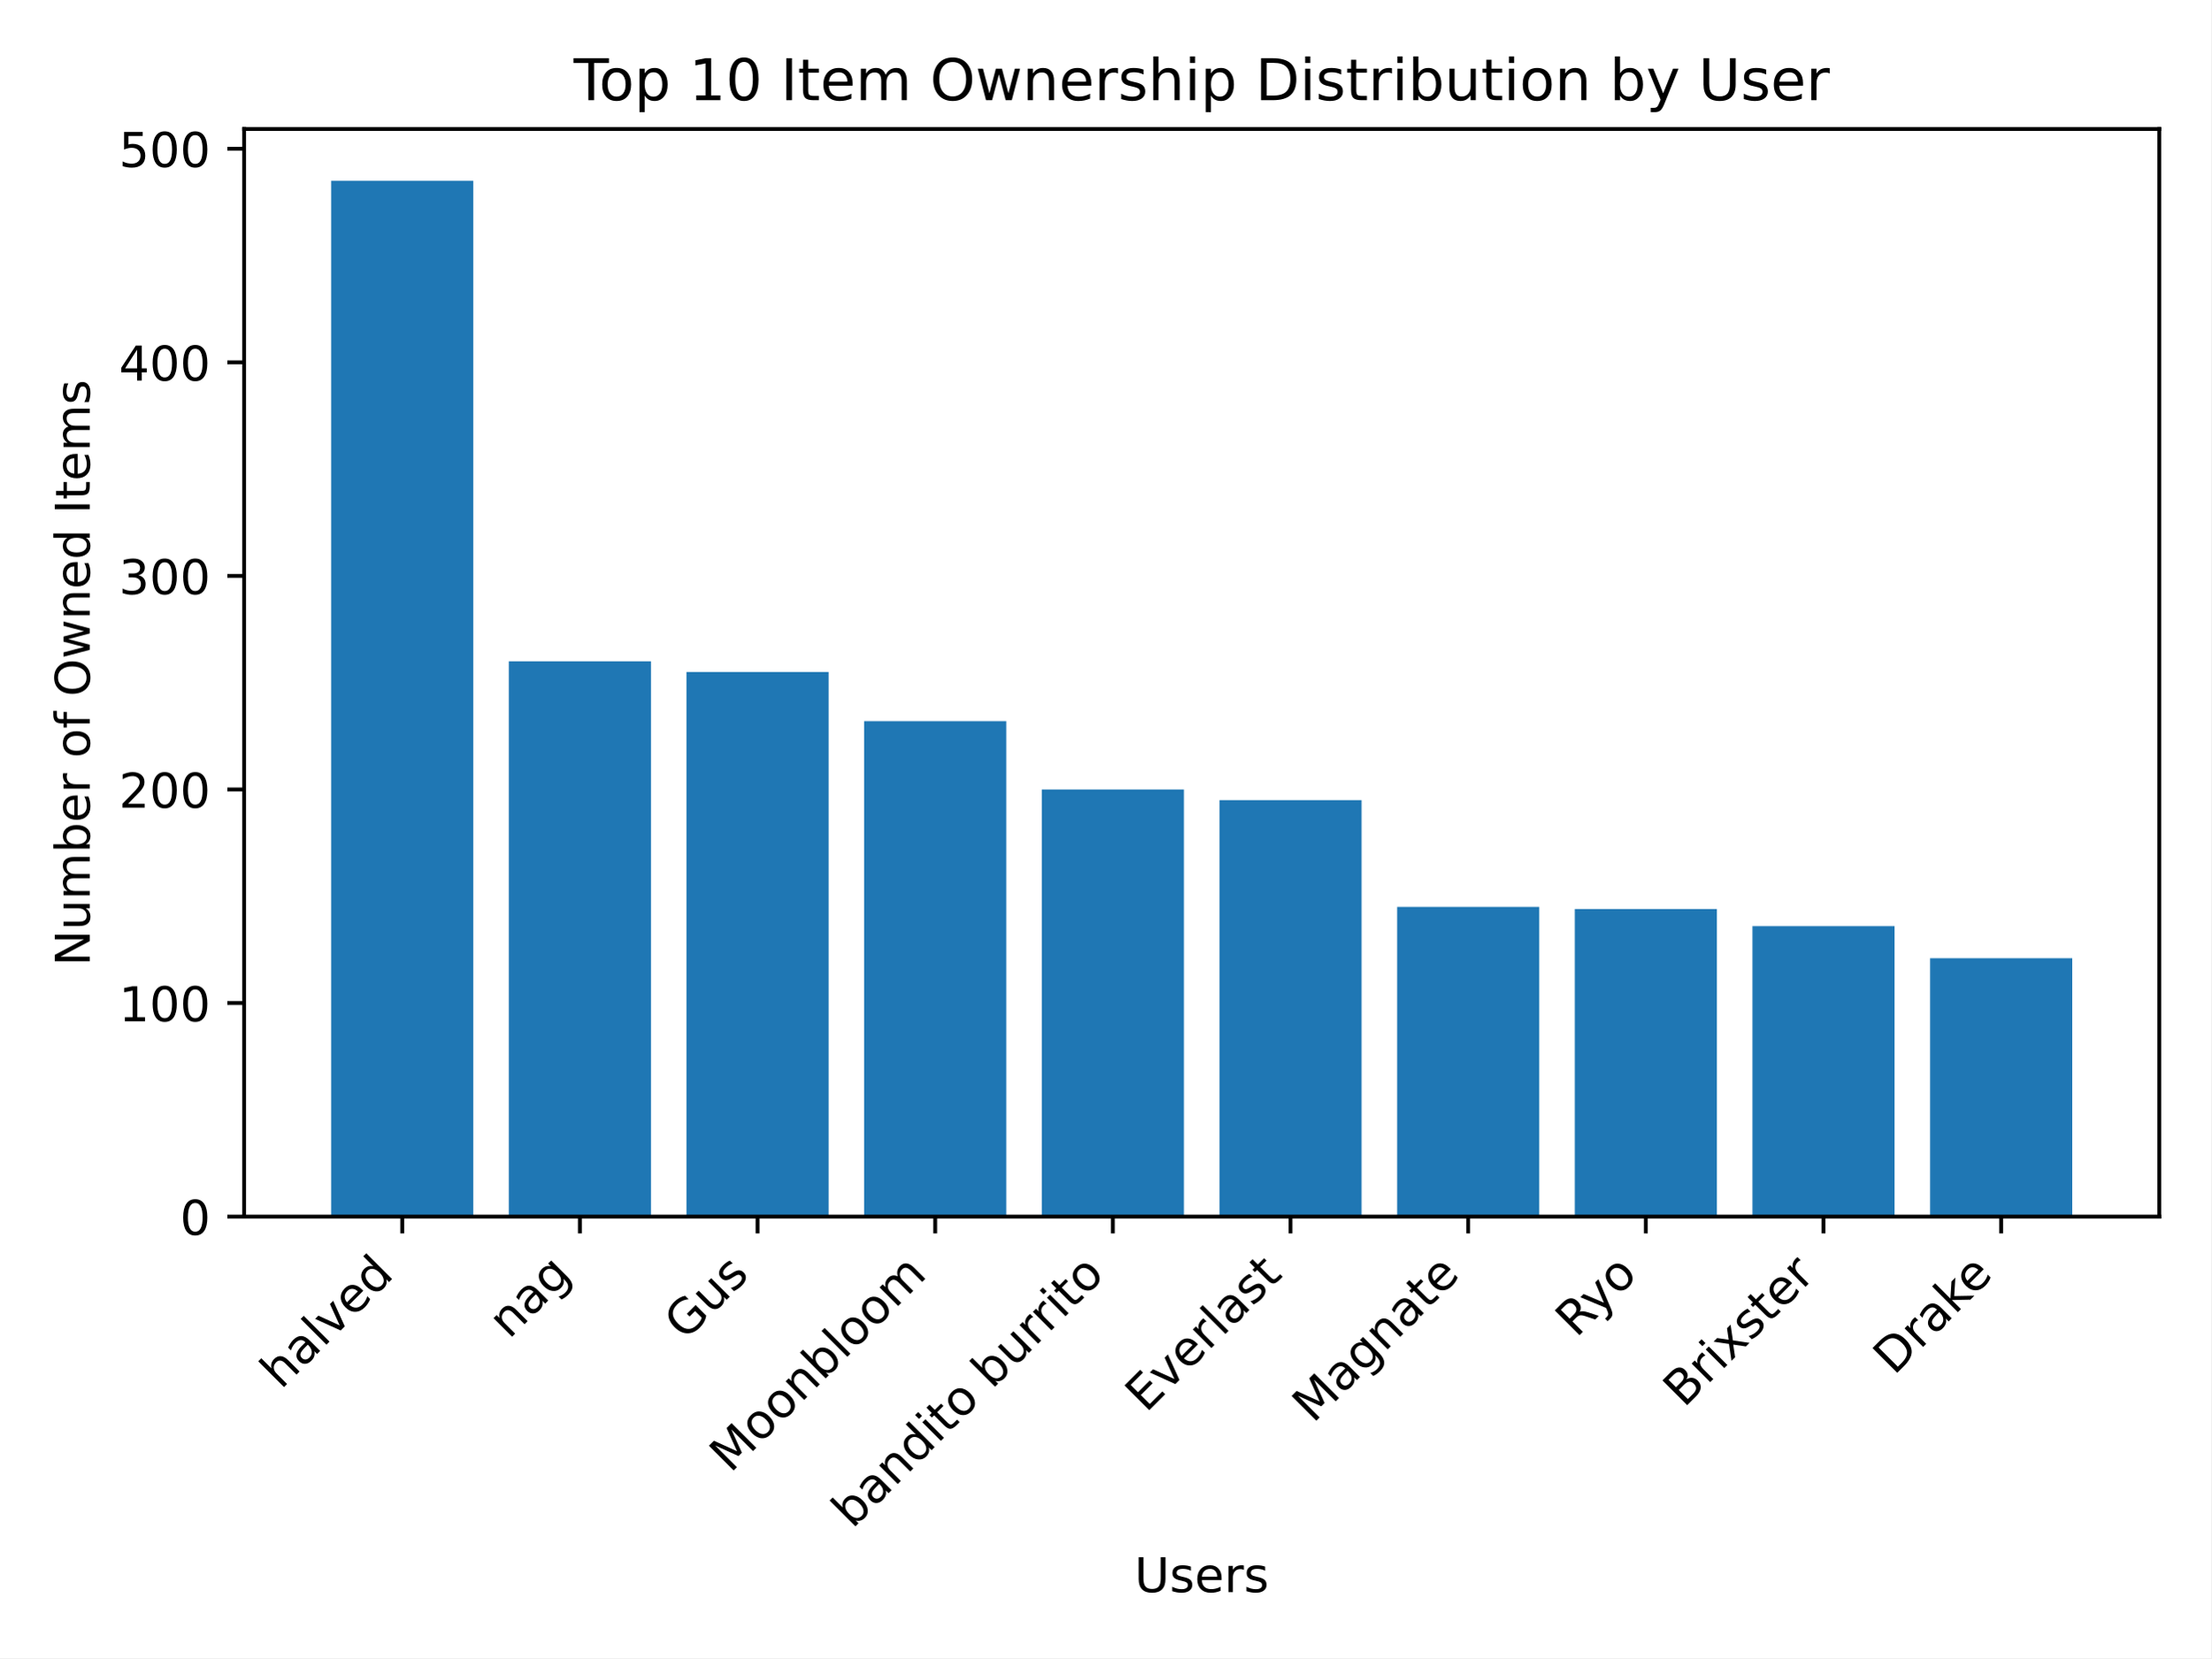
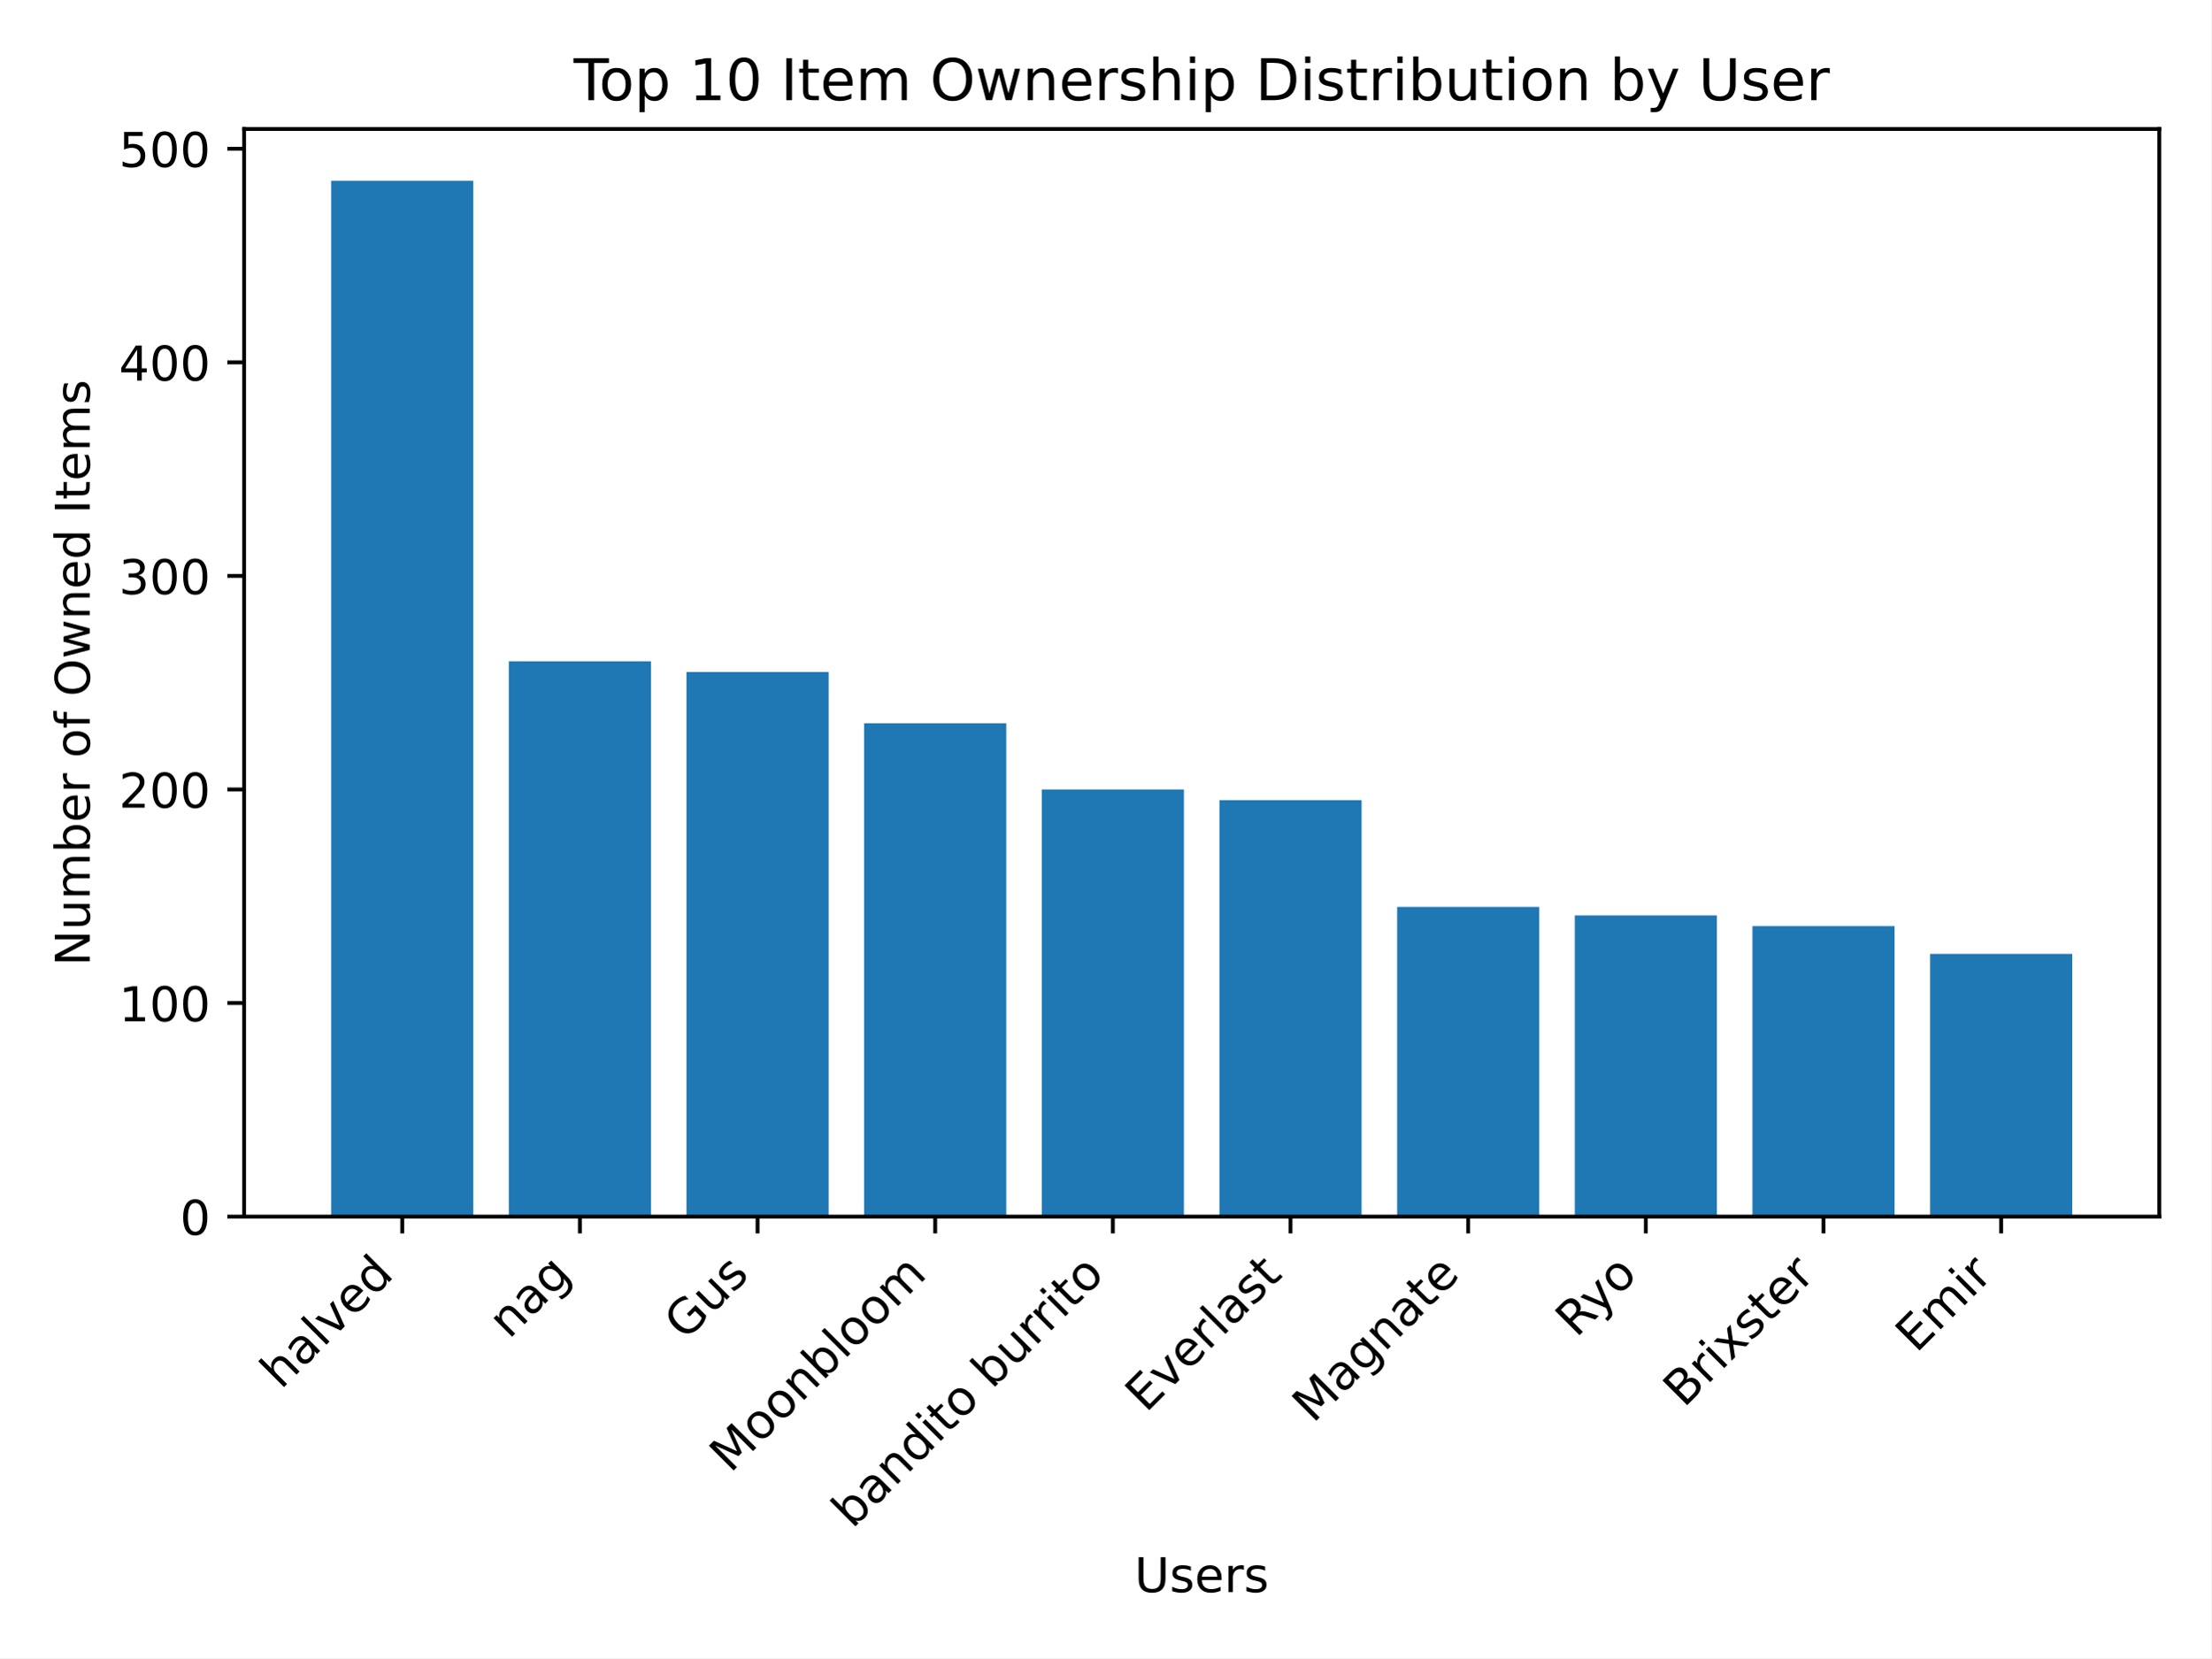
<svg xmlns="http://www.w3.org/2000/svg" xmlns:xlink="http://www.w3.org/1999/xlink" width="460.8pt" height="345.6pt" viewBox="0 0 460.8 345.6" version="1.1">
  <defs>
    <style type="text/css">*{stroke-linejoin: round; stroke-linecap: butt}</style>
  </defs>
  <g id="figure_1">
    <g id="patch_1">
      <path d="M 0 345.6  L 460.8 345.6  L 460.8 0  L 0 0  z " style="fill: #ffffff" />
    </g>
    <g id="axes_1">
      <g id="patch_2">
        <path d="M 50.87 253.581  L 450 253.581  L 450 26.88  L 50.87 26.88  z " style="fill: #ffffff" />
      </g>
      <g id="patch_3">
-         <path d="M 69.012 253.581  L 98.632 253.581  L 98.632 37.675  L 69.012 37.675  z " clip-path="url(#p48ffa7dc84)" style="fill: #1f77b4" />
+         <path d="M 69.012 253.581  L 98.632 253.581  L 98.632 37.675  L 69.012 37.675  z " clip-path="url(#p21c83ae85c)" style="fill: #1f77b4" />
      </g>
      <g id="patch_4">
-         <path d="M 106.037 253.581  L 135.657 253.581  L 135.657 137.838  L 106.037 137.838  z " clip-path="url(#p48ffa7dc84)" style="fill: #1f77b4" />
+         <path d="M 106.037 253.581  L 135.657 253.581  L 135.657 137.838  L 106.037 137.838  z " clip-path="url(#p21c83ae85c)" style="fill: #1f77b4" />
      </g>
      <g id="patch_5">
-         <path d="M 143.062 253.581  L 172.682 253.581  L 172.682 140.063  L 143.062 140.063  z " clip-path="url(#p48ffa7dc84)" style="fill: #1f77b4" />
+         <path d="M 143.062 253.581  L 172.682 253.581  L 172.682 140.063  L 143.062 140.063  z " clip-path="url(#p21c83ae85c)" style="fill: #1f77b4" />
      </g>
      <g id="patch_6">
-         <path d="M 180.087 253.581  L 209.707 253.581  L 209.707 150.302  L 180.087 150.302  z " clip-path="url(#p48ffa7dc84)" style="fill: #1f77b4" />
+         <path d="M 180.087 253.581  L 209.707 253.581  L 209.707 150.747  L 180.087 150.747  z " clip-path="url(#p21c83ae85c)" style="fill: #1f77b4" />
      </g>
      <g id="patch_7">
-         <path d="M 217.112 253.581  L 246.732 253.581  L 246.732 164.547  L 217.112 164.547  z " clip-path="url(#p48ffa7dc84)" style="fill: #1f77b4" />
+         <path d="M 217.112 253.581  L 246.732 253.581  L 246.732 164.547  L 217.112 164.547  z " clip-path="url(#p21c83ae85c)" style="fill: #1f77b4" />
      </g>
      <g id="patch_8">
-         <path d="M 254.138 253.581  L 283.758 253.581  L 283.758 166.773  L 254.138 166.773  z " clip-path="url(#p48ffa7dc84)" style="fill: #1f77b4" />
+         <path d="M 254.138 253.581  L 283.758 253.581  L 283.758 166.773  L 254.138 166.773  z " clip-path="url(#p21c83ae85c)" style="fill: #1f77b4" />
      </g>
      <g id="patch_9">
-         <path d="M 291.163 253.581  L 320.783 253.581  L 320.783 189.032  L 291.163 189.032  z " clip-path="url(#p48ffa7dc84)" style="fill: #1f77b4" />
+         <path d="M 291.163 253.581  L 320.783 253.581  L 320.783 189.032  L 291.163 189.032  z " clip-path="url(#p21c83ae85c)" style="fill: #1f77b4" />
      </g>
      <g id="patch_10">
-         <path d="M 328.188 253.581  L 357.808 253.581  L 357.808 189.477  L 328.188 189.477  z " clip-path="url(#p48ffa7dc84)" style="fill: #1f77b4" />
+         <path d="M 328.188 253.581  L 357.808 253.581  L 357.808 190.812  L 328.188 190.812  z " clip-path="url(#p21c83ae85c)" style="fill: #1f77b4" />
      </g>
      <g id="patch_11">
-         <path d="M 365.213 253.581  L 394.833 253.581  L 394.833 193.038  L 365.213 193.038  z " clip-path="url(#p48ffa7dc84)" style="fill: #1f77b4" />
+         <path d="M 365.213 253.581  L 394.833 253.581  L 394.833 193.038  L 365.213 193.038  z " clip-path="url(#p21c83ae85c)" style="fill: #1f77b4" />
      </g>
      <g id="patch_12">
-         <path d="M 402.238 253.581  L 431.858 253.581  L 431.858 199.716  L 402.238 199.716  z " clip-path="url(#p48ffa7dc84)" style="fill: #1f77b4" />
+         <path d="M 402.238 253.581  L 431.858 253.581  L 431.858 198.825  L 402.238 198.825  z " clip-path="url(#p21c83ae85c)" style="fill: #1f77b4" />
      </g>
      <g id="matplotlib.axis_1">
        <g id="xtick_1">
          <g id="line2d_1">
            <defs>
-               <path id="m7aafde0b51" d="M 0 0  L 0 3.5  " style="stroke: #000000; stroke-width: 0.8" />
+               <path id="m417d5db33c" d="M 0 0  L 0 3.5  " style="stroke: #000000; stroke-width: 0.8" />
            </defs>
            <g>
-               <use xlink:href="#m7aafde0b51" x="83.822" y="253.581" style="stroke: #000000; stroke-width: 0.8" />
+               <use xlink:href="#m417d5db33c" x="83.822" y="253.581" style="stroke: #000000; stroke-width: 0.8" />
            </g>
          </g>
          <g id="text_1">
            <g transform="translate(58.54764 289.7576) rotate(-45) scale(0.1 -0.1)">
              <defs>
                <path id="DejaVuSans-68" d="M 3513 2113  L 3513 0  L 2938 0  L 2938 2094  Q 2938 2591 2744 2837  Q 2550 3084 2163 3084  Q 1697 3084 1428 2787  Q 1159 2491 1159 1978  L 1159 0  L 581 0  L 581 4863  L 1159 4863  L 1159 2956  Q 1366 3272 1645 3428  Q 1925 3584 2291 3584  Q 2894 3584 3203 3211  Q 3513 2838 3513 2113  z " transform="scale(0.015625)" />
                <path id="DejaVuSans-61" d="M 2194 1759  Q 1497 1759 1228 1600  Q 959 1441 959 1056  Q 959 750 1161 570  Q 1363 391 1709 391  Q 2188 391 2477 730  Q 2766 1069 2766 1631  L 2766 1759  L 2194 1759  z M 3341 1997  L 3341 0  L 2766 0  L 2766 531  Q 2569 213 2275 61  Q 1981 -91 1556 -91  Q 1019 -91 701 211  Q 384 513 384 1019  Q 384 1609 779 1909  Q 1175 2209 1959 2209  L 2766 2209  L 2766 2266  Q 2766 2663 2505 2880  Q 2244 3097 1772 3097  Q 1472 3097 1187 3025  Q 903 2953 641 2809  L 641 3341  Q 956 3463 1253 3523  Q 1550 3584 1831 3584  Q 2591 3584 2966 3190  Q 3341 2797 3341 1997  z " transform="scale(0.015625)" />
                <path id="DejaVuSans-6c" d="M 603 4863  L 1178 4863  L 1178 0  L 603 0  L 603 4863  z " transform="scale(0.015625)" />
                <path id="DejaVuSans-76" d="M 191 3500  L 800 3500  L 1894 563  L 2988 3500  L 3597 3500  L 2284 0  L 1503 0  L 191 3500  z " transform="scale(0.015625)" />
                <path id="DejaVuSans-65" d="M 3597 1894  L 3597 1613  L 953 1613  Q 991 1019 1311 708  Q 1631 397 2203 397  Q 2534 397 2845 478  Q 3156 559 3463 722  L 3463 178  Q 3153 47 2828 -22  Q 2503 -91 2169 -91  Q 1331 -91 842 396  Q 353 884 353 1716  Q 353 2575 817 3079  Q 1281 3584 2069 3584  Q 2775 3584 3186 3129  Q 3597 2675 3597 1894  z M 3022 2063  Q 3016 2534 2758 2815  Q 2500 3097 2075 3097  Q 1594 3097 1305 2825  Q 1016 2553 972 2059  L 3022 2063  z " transform="scale(0.015625)" />
                <path id="DejaVuSans-64" d="M 2906 2969  L 2906 4863  L 3481 4863  L 3481 0  L 2906 0  L 2906 525  Q 2725 213 2448 61  Q 2172 -91 1784 -91  Q 1150 -91 751 415  Q 353 922 353 1747  Q 353 2572 751 3078  Q 1150 3584 1784 3584  Q 2172 3584 2448 3432  Q 2725 3281 2906 2969  z M 947 1747  Q 947 1113 1208 752  Q 1469 391 1925 391  Q 2381 391 2643 752  Q 2906 1113 2906 1747  Q 2906 2381 2643 2742  Q 2381 3103 1925 3103  Q 1469 3103 1208 2742  Q 947 2381 947 1747  z " transform="scale(0.015625)" />
              </defs>
              <use xlink:href="#DejaVuSans-68" />
              <use xlink:href="#DejaVuSans-61" x="63.379" />
              <use xlink:href="#DejaVuSans-6c" x="124.658" />
              <use xlink:href="#DejaVuSans-76" x="152.441" />
              <use xlink:href="#DejaVuSans-65" x="211.621" />
              <use xlink:href="#DejaVuSans-64" x="273.145" />
            </g>
          </g>
        </g>
        <g id="xtick_2">
          <g id="line2d_2">
            <g>
-               <use xlink:href="#m7aafde0b51" x="120.847" y="253.581" style="stroke: #000000; stroke-width: 0.8" />
+               <use xlink:href="#m417d5db33c" x="120.847" y="253.581" style="stroke: #000000; stroke-width: 0.8" />
            </g>
          </g>
          <g id="text_2">
            <g transform="translate(106.0732 279.257) rotate(-45) scale(0.1 -0.1)">
              <defs>
                <path id="DejaVuSans-6e" d="M 3513 2113  L 3513 0  L 2938 0  L 2938 2094  Q 2938 2591 2744 2837  Q 2550 3084 2163 3084  Q 1697 3084 1428 2787  Q 1159 2491 1159 1978  L 1159 0  L 581 0  L 581 3500  L 1159 3500  L 1159 2956  Q 1366 3272 1645 3428  Q 1925 3584 2291 3584  Q 2894 3584 3203 3211  Q 3513 2838 3513 2113  z " transform="scale(0.015625)" />
                <path id="DejaVuSans-67" d="M 2906 1791  Q 2906 2416 2648 2759  Q 2391 3103 1925 3103  Q 1463 3103 1205 2759  Q 947 2416 947 1791  Q 947 1169 1205 825  Q 1463 481 1925 481  Q 2391 481 2648 825  Q 2906 1169 2906 1791  z M 3481 434  Q 3481 -459 3084 -895  Q 2688 -1331 1869 -1331  Q 1566 -1331 1297 -1286  Q 1028 -1241 775 -1147  L 775 -588  Q 1028 -725 1275 -790  Q 1522 -856 1778 -856  Q 2344 -856 2625 -561  Q 2906 -266 2906 331  L 2906 616  Q 2728 306 2450 153  Q 2172 0 1784 0  Q 1141 0 747 490  Q 353 981 353 1791  Q 353 2603 747 3093  Q 1141 3584 1784 3584  Q 2172 3584 2450 3431  Q 2728 3278 2906 2969  L 2906 3500  L 3481 3500  L 3481 434  z " transform="scale(0.015625)" />
              </defs>
              <use xlink:href="#DejaVuSans-6e" />
              <use xlink:href="#DejaVuSans-61" x="63.379" />
              <use xlink:href="#DejaVuSans-67" x="124.658" />
            </g>
          </g>
        </g>
        <g id="xtick_3">
          <g id="line2d_3">
            <g>
-               <use xlink:href="#m7aafde0b51" x="157.872" y="253.581" style="stroke: #000000; stroke-width: 0.8" />
+               <use xlink:href="#m417d5db33c" x="157.872" y="253.581" style="stroke: #000000; stroke-width: 0.8" />
            </g>
          </g>
          <g id="text_3">
            <g transform="translate(142.758 279.5973) rotate(-45) scale(0.1 -0.1)">
              <defs>
                <path id="DejaVuSans-47" d="M 3809 666  L 3809 1919  L 2778 1919  L 2778 2438  L 4434 2438  L 4434 434  Q 4069 175 3628 42  Q 3188 -91 2688 -91  Q 1594 -91 976 548  Q 359 1188 359 2328  Q 359 3472 976 4111  Q 1594 4750 2688 4750  Q 3144 4750 3555 4637  Q 3966 4525 4313 4306  L 4313 3634  Q 3963 3931 3569 4081  Q 3175 4231 2741 4231  Q 1884 4231 1454 3753  Q 1025 3275 1025 2328  Q 1025 1384 1454 906  Q 1884 428 2741 428  Q 3075 428 3337 486  Q 3600 544 3809 666  z " transform="scale(0.015625)" />
                <path id="DejaVuSans-75" d="M 544 1381  L 544 3500  L 1119 3500  L 1119 1403  Q 1119 906 1312 657  Q 1506 409 1894 409  Q 2359 409 2629 706  Q 2900 1003 2900 1516  L 2900 3500  L 3475 3500  L 3475 0  L 2900 0  L 2900 538  Q 2691 219 2414 64  Q 2138 -91 1772 -91  Q 1169 -91 856 284  Q 544 659 544 1381  z M 1991 3584  L 1991 3584  z " transform="scale(0.015625)" />
                <path id="DejaVuSans-73" d="M 2834 3397  L 2834 2853  Q 2591 2978 2328 3040  Q 2066 3103 1784 3103  Q 1356 3103 1142 2972  Q 928 2841 928 2578  Q 928 2378 1081 2264  Q 1234 2150 1697 2047  L 1894 2003  Q 2506 1872 2764 1633  Q 3022 1394 3022 966  Q 3022 478 2636 193  Q 2250 -91 1575 -91  Q 1294 -91 989 -36  Q 684 19 347 128  L 347 722  Q 666 556 975 473  Q 1284 391 1588 391  Q 1994 391 2212 530  Q 2431 669 2431 922  Q 2431 1156 2273 1281  Q 2116 1406 1581 1522  L 1381 1569  Q 847 1681 609 1914  Q 372 2147 372 2553  Q 372 3047 722 3315  Q 1072 3584 1716 3584  Q 2034 3584 2315 3537  Q 2597 3491 2834 3397  z " transform="scale(0.015625)" />
              </defs>
              <use xlink:href="#DejaVuSans-47" />
              <use xlink:href="#DejaVuSans-75" x="77.49" />
              <use xlink:href="#DejaVuSans-73" x="140.869" />
            </g>
          </g>
        </g>
        <g id="xtick_4">
          <g id="line2d_4">
            <g>
-               <use xlink:href="#m7aafde0b51" x="194.897" y="253.581" style="stroke: #000000; stroke-width: 0.8" />
+               <use xlink:href="#m417d5db33c" x="194.897" y="253.581" style="stroke: #000000; stroke-width: 0.8" />
            </g>
          </g>
          <g id="text_4">
            <g transform="translate(152.197 307.1833) rotate(-45) scale(0.1 -0.1)">
              <defs>
                <path id="DejaVuSans-4d" d="M 628 4666  L 1569 4666  L 2759 1491  L 3956 4666  L 4897 4666  L 4897 0  L 4281 0  L 4281 4097  L 3078 897  L 2444 897  L 1241 4097  L 1241 0  L 628 0  L 628 4666  z " transform="scale(0.015625)" />
                <path id="DejaVuSans-6f" d="M 1959 3097  Q 1497 3097 1228 2736  Q 959 2375 959 1747  Q 959 1119 1226 758  Q 1494 397 1959 397  Q 2419 397 2687 759  Q 2956 1122 2956 1747  Q 2956 2369 2687 2733  Q 2419 3097 1959 3097  z M 1959 3584  Q 2709 3584 3137 3096  Q 3566 2609 3566 1747  Q 3566 888 3137 398  Q 2709 -91 1959 -91  Q 1206 -91 779 398  Q 353 888 353 1747  Q 353 2609 779 3096  Q 1206 3584 1959 3584  z " transform="scale(0.015625)" />
                <path id="DejaVuSans-62" d="M 3116 1747  Q 3116 2381 2855 2742  Q 2594 3103 2138 3103  Q 1681 3103 1420 2742  Q 1159 2381 1159 1747  Q 1159 1113 1420 752  Q 1681 391 2138 391  Q 2594 391 2855 752  Q 3116 1113 3116 1747  z M 1159 2969  Q 1341 3281 1617 3432  Q 1894 3584 2278 3584  Q 2916 3584 3314 3078  Q 3713 2572 3713 1747  Q 3713 922 3314 415  Q 2916 -91 2278 -91  Q 1894 -91 1617 61  Q 1341 213 1159 525  L 1159 0  L 581 0  L 581 4863  L 1159 4863  L 1159 2969  z " transform="scale(0.015625)" />
                <path id="DejaVuSans-6d" d="M 3328 2828  Q 3544 3216 3844 3400  Q 4144 3584 4550 3584  Q 5097 3584 5394 3201  Q 5691 2819 5691 2113  L 5691 0  L 5113 0  L 5113 2094  Q 5113 2597 4934 2840  Q 4756 3084 4391 3084  Q 3944 3084 3684 2787  Q 3425 2491 3425 1978  L 3425 0  L 2847 0  L 2847 2094  Q 2847 2600 2669 2842  Q 2491 3084 2119 3084  Q 1678 3084 1418 2786  Q 1159 2488 1159 1978  L 1159 0  L 581 0  L 581 3500  L 1159 3500  L 1159 2956  Q 1356 3278 1631 3431  Q 1906 3584 2284 3584  Q 2666 3584 2933 3390  Q 3200 3197 3328 2828  z " transform="scale(0.015625)" />
              </defs>
              <use xlink:href="#DejaVuSans-4d" />
              <use xlink:href="#DejaVuSans-6f" x="86.279" />
              <use xlink:href="#DejaVuSans-6f" x="147.461" />
              <use xlink:href="#DejaVuSans-6e" x="208.643" />
              <use xlink:href="#DejaVuSans-62" x="272.021" />
              <use xlink:href="#DejaVuSans-6c" x="335.498" />
              <use xlink:href="#DejaVuSans-6f" x="363.281" />
              <use xlink:href="#DejaVuSans-6f" x="424.463" />
              <use xlink:href="#DejaVuSans-6d" x="485.645" />
            </g>
          </g>
        </g>
        <g id="xtick_5">
          <g id="line2d_5">
            <g>
-               <use xlink:href="#m7aafde0b51" x="231.922" y="253.581" style="stroke: #000000; stroke-width: 0.8" />
+               <use xlink:href="#m417d5db33c" x="231.922" y="253.581" style="stroke: #000000; stroke-width: 0.8" />
            </g>
          </g>
          <g id="text_5">
            <g transform="translate(177.6255 318.7799) rotate(-45) scale(0.1 -0.1)">
              <defs>
                <path id="DejaVuSans-69" d="M 603 3500  L 1178 3500  L 1178 0  L 603 0  L 603 3500  z M 603 4863  L 1178 4863  L 1178 4134  L 603 4134  L 603 4863  z " transform="scale(0.015625)" />
                <path id="DejaVuSans-74" d="M 1172 4494  L 1172 3500  L 2356 3500  L 2356 3053  L 1172 3053  L 1172 1153  Q 1172 725 1289 603  Q 1406 481 1766 481  L 2356 481  L 2356 0  L 1766 0  Q 1100 0 847 248  Q 594 497 594 1153  L 594 3053  L 172 3053  L 172 3500  L 594 3500  L 594 4494  L 1172 4494  z " transform="scale(0.015625)" />
                <path id="DejaVuSans-20" transform="scale(0.015625)" />
                <path id="DejaVuSans-72" d="M 2631 2963  Q 2534 3019 2420 3045  Q 2306 3072 2169 3072  Q 1681 3072 1420 2755  Q 1159 2438 1159 1844  L 1159 0  L 581 0  L 581 3500  L 1159 3500  L 1159 2956  Q 1341 3275 1631 3429  Q 1922 3584 2338 3584  Q 2397 3584 2469 3576  Q 2541 3569 2628 3553  L 2631 2963  z " transform="scale(0.015625)" />
              </defs>
              <use xlink:href="#DejaVuSans-62" />
              <use xlink:href="#DejaVuSans-61" x="63.477" />
              <use xlink:href="#DejaVuSans-6e" x="124.756" />
              <use xlink:href="#DejaVuSans-64" x="188.135" />
              <use xlink:href="#DejaVuSans-69" x="251.611" />
              <use xlink:href="#DejaVuSans-74" x="279.395" />
              <use xlink:href="#DejaVuSans-6f" x="318.604" />
              <use xlink:href="#DejaVuSans-20" x="379.785" />
              <use xlink:href="#DejaVuSans-62" x="411.572" />
              <use xlink:href="#DejaVuSans-75" x="475.049" />
              <use xlink:href="#DejaVuSans-72" x="538.428" />
              <use xlink:href="#DejaVuSans-72" x="577.791" />
              <use xlink:href="#DejaVuSans-69" x="618.904" />
              <use xlink:href="#DejaVuSans-74" x="646.688" />
              <use xlink:href="#DejaVuSans-6f" x="685.896" />
            </g>
          </g>
        </g>
        <g id="xtick_6">
          <g id="line2d_6">
            <g>
-               <use xlink:href="#m7aafde0b51" x="268.948" y="253.581" style="stroke: #000000; stroke-width: 0.8" />
+               <use xlink:href="#m417d5db33c" x="268.948" y="253.581" style="stroke: #000000; stroke-width: 0.8" />
            </g>
          </g>
          <g id="text_6">
            <g transform="translate(238.8126 294.6178) rotate(-45) scale(0.1 -0.1)">
              <defs>
                <path id="DejaVuSans-45" d="M 628 4666  L 3578 4666  L 3578 4134  L 1259 4134  L 1259 2753  L 3481 2753  L 3481 2222  L 1259 2222  L 1259 531  L 3634 531  L 3634 0  L 628 0  L 628 4666  z " transform="scale(0.015625)" />
              </defs>
              <use xlink:href="#DejaVuSans-45" />
              <use xlink:href="#DejaVuSans-76" x="63.184" />
              <use xlink:href="#DejaVuSans-65" x="122.363" />
              <use xlink:href="#DejaVuSans-72" x="183.887" />
              <use xlink:href="#DejaVuSans-6c" x="225" />
              <use xlink:href="#DejaVuSans-61" x="252.783" />
              <use xlink:href="#DejaVuSans-73" x="314.062" />
              <use xlink:href="#DejaVuSans-74" x="366.162" />
            </g>
          </g>
        </g>
        <g id="xtick_7">
          <g id="line2d_7">
            <g>
-               <use xlink:href="#m7aafde0b51" x="305.973" y="253.581" style="stroke: #000000; stroke-width: 0.8" />
+               <use xlink:href="#m417d5db33c" x="305.973" y="253.581" style="stroke: #000000; stroke-width: 0.8" />
            </g>
          </g>
          <g id="text_7">
            <g transform="translate(273.6412 296.8143) rotate(-45) scale(0.1 -0.1)">
              <use xlink:href="#DejaVuSans-4d" />
              <use xlink:href="#DejaVuSans-61" x="86.279" />
              <use xlink:href="#DejaVuSans-67" x="147.559" />
              <use xlink:href="#DejaVuSans-6e" x="211.035" />
              <use xlink:href="#DejaVuSans-61" x="274.414" />
              <use xlink:href="#DejaVuSans-74" x="335.693" />
              <use xlink:href="#DejaVuSans-65" x="374.902" />
            </g>
          </g>
        </g>
        <g id="xtick_8">
          <g id="line2d_8">
            <g>
-               <use xlink:href="#m7aafde0b51" x="342.998" y="253.581" style="stroke: #000000; stroke-width: 0.8" />
+               <use xlink:href="#m417d5db33c" x="342.998" y="253.581" style="stroke: #000000; stroke-width: 0.8" />
            </g>
          </g>
          <g id="text_8">
            <g transform="translate(328.4909 278.9897) rotate(-45) scale(0.1 -0.1)">
              <defs>
                <path id="DejaVuSans-52" d="M 2841 2188  Q 3044 2119 3236 1894  Q 3428 1669 3622 1275  L 4263 0  L 3584 0  L 2988 1197  Q 2756 1666 2539 1819  Q 2322 1972 1947 1972  L 1259 1972  L 1259 0  L 628 0  L 628 4666  L 2053 4666  Q 2853 4666 3247 4331  Q 3641 3997 3641 3322  Q 3641 2881 3436 2590  Q 3231 2300 2841 2188  z M 1259 4147  L 1259 2491  L 2053 2491  Q 2509 2491 2742 2702  Q 2975 2913 2975 3322  Q 2975 3731 2742 3939  Q 2509 4147 2053 4147  L 1259 4147  z " transform="scale(0.015625)" />
                <path id="DejaVuSans-79" d="M 2059 -325  Q 1816 -950 1584 -1140  Q 1353 -1331 966 -1331  L 506 -1331  L 506 -850  L 844 -850  Q 1081 -850 1212 -737  Q 1344 -625 1503 -206  L 1606 56  L 191 3500  L 800 3500  L 1894 763  L 2988 3500  L 3597 3500  L 2059 -325  z " transform="scale(0.015625)" />
              </defs>
              <use xlink:href="#DejaVuSans-52" />
              <use xlink:href="#DejaVuSans-79" x="63.982" />
              <use xlink:href="#DejaVuSans-6f" x="123.162" />
            </g>
          </g>
        </g>
        <g id="xtick_9">
          <g id="line2d_9">
            <g>
-               <use xlink:href="#m7aafde0b51" x="380.023" y="253.581" style="stroke: #000000; stroke-width: 0.8" />
+               <use xlink:href="#m417d5db33c" x="380.023" y="253.581" style="stroke: #000000; stroke-width: 0.8" />
            </g>
          </g>
          <g id="text_9">
            <g transform="translate(350.9307 293.5748) rotate(-45) scale(0.1 -0.1)">
              <defs>
                <path id="DejaVuSans-42" d="M 1259 2228  L 1259 519  L 2272 519  Q 2781 519 3026 730  Q 3272 941 3272 1375  Q 3272 1813 3026 2020  Q 2781 2228 2272 2228  L 1259 2228  z M 1259 4147  L 1259 2741  L 2194 2741  Q 2656 2741 2882 2914  Q 3109 3088 3109 3444  Q 3109 3797 2882 3972  Q 2656 4147 2194 4147  L 1259 4147  z M 628 4666  L 2241 4666  Q 2963 4666 3353 4366  Q 3744 4066 3744 3513  Q 3744 3084 3544 2831  Q 3344 2578 2956 2516  Q 3422 2416 3680 2098  Q 3938 1781 3938 1306  Q 3938 681 3513 340  Q 3088 0 2303 0  L 628 0  L 628 4666  z " transform="scale(0.015625)" />
                <path id="DejaVuSans-78" d="M 3513 3500  L 2247 1797  L 3578 0  L 2900 0  L 1881 1375  L 863 0  L 184 0  L 1544 1831  L 300 3500  L 978 3500  L 1906 2253  L 2834 3500  L 3513 3500  z " transform="scale(0.015625)" />
              </defs>
              <use xlink:href="#DejaVuSans-42" />
              <use xlink:href="#DejaVuSans-72" x="68.604" />
              <use xlink:href="#DejaVuSans-69" x="109.717" />
              <use xlink:href="#DejaVuSans-78" x="137.5" />
              <use xlink:href="#DejaVuSans-73" x="196.68" />
              <use xlink:href="#DejaVuSans-74" x="248.779" />
              <use xlink:href="#DejaVuSans-65" x="287.988" />
              <use xlink:href="#DejaVuSans-72" x="349.512" />
            </g>
          </g>
        </g>
        <g id="xtick_10">
          <g id="line2d_10">
            <g>
-               <use xlink:href="#m7aafde0b51" x="417.048" y="253.581" style="stroke: #000000; stroke-width: 0.8" />
+               <use xlink:href="#m417d5db33c" x="417.048" y="253.581" style="stroke: #000000; stroke-width: 0.8" />
            </g>
          </g>
          <g id="text_10">
-             <g transform="translate(394.7031 286.8275) rotate(-45) scale(0.1 -0.1)">
-               <defs>
-                 <path id="DejaVuSans-44" d="M 1259 4147  L 1259 519  L 2022 519  Q 2988 519 3436 956  Q 3884 1394 3884 2338  Q 3884 3275 3436 3711  Q 2988 4147 2022 4147  L 1259 4147  z M 628 4666  L 1925 4666  Q 3281 4666 3915 4102  Q 4550 3538 4550 2338  Q 4550 1131 3912 565  Q 3275 0 1925 0  L 628 0  L 628 4666  z " transform="scale(0.015625)" />
-                 <path id="DejaVuSans-6b" d="M 581 4863  L 1159 4863  L 1159 1991  L 2875 3500  L 3609 3500  L 1753 1863  L 3688 0  L 2938 0  L 1159 1709  L 1159 0  L 581 0  L 581 4863  z " transform="scale(0.015625)" />
-               </defs>
-               <use xlink:href="#DejaVuSans-44" />
-               <use xlink:href="#DejaVuSans-72" x="77.002" />
-               <use xlink:href="#DejaVuSans-61" x="118.115" />
-               <use xlink:href="#DejaVuSans-6b" x="179.395" />
-               <use xlink:href="#DejaVuSans-65" x="233.68" />
+             <g transform="translate(399.3502 282.1805) rotate(-45) scale(0.1 -0.1)">
+               <use xlink:href="#DejaVuSans-45" />
+               <use xlink:href="#DejaVuSans-6d" x="63.184" />
+               <use xlink:href="#DejaVuSans-69" x="160.596" />
+               <use xlink:href="#DejaVuSans-72" x="188.379" />
            </g>
          </g>
        </g>
        <g id="text_11">
          <g transform="translate(236.4342 331.8489) scale(0.1 -0.1)">
            <defs>
              <path id="DejaVuSans-55" d="M 556 4666  L 1191 4666  L 1191 1831  Q 1191 1081 1462 751  Q 1734 422 2344 422  Q 2950 422 3222 751  Q 3494 1081 3494 1831  L 3494 4666  L 4128 4666  L 4128 1753  Q 4128 841 3676 375  Q 3225 -91 2344 -91  Q 1459 -91 1007 375  Q 556 841 556 1753  L 556 4666  z " transform="scale(0.015625)" />
            </defs>
            <use xlink:href="#DejaVuSans-55" />
            <use xlink:href="#DejaVuSans-73" x="73.193" />
            <use xlink:href="#DejaVuSans-65" x="125.293" />
            <use xlink:href="#DejaVuSans-72" x="186.816" />
            <use xlink:href="#DejaVuSans-73" x="227.93" />
          </g>
        </g>
      </g>
      <g id="matplotlib.axis_2">
        <g id="ytick_1">
          <g id="line2d_11">
            <defs>
-               <path id="m88196971b8" d="M 0 0  L -3.5 0  " style="stroke: #000000; stroke-width: 0.8" />
+               <path id="m493948dd3e" d="M 0 0  L -3.5 0  " style="stroke: #000000; stroke-width: 0.8" />
            </defs>
            <g>
-               <use xlink:href="#m88196971b8" x="50.87" y="253.581" style="stroke: #000000; stroke-width: 0.8" />
+               <use xlink:href="#m493948dd3e" x="50.87" y="253.581" style="stroke: #000000; stroke-width: 0.8" />
            </g>
          </g>
          <g id="text_12">
            <g transform="translate(37.5075 257.3798) scale(0.1 -0.1)">
              <defs>
                <path id="DejaVuSans-30" d="M 2034 4250  Q 1547 4250 1301 3770  Q 1056 3291 1056 2328  Q 1056 1369 1301 889  Q 1547 409 2034 409  Q 2525 409 2770 889  Q 3016 1369 3016 2328  Q 3016 3291 2770 3770  Q 2525 4250 2034 4250  z M 2034 4750  Q 2819 4750 3233 4129  Q 3647 3509 3647 2328  Q 3647 1150 3233 529  Q 2819 -91 2034 -91  Q 1250 -91 836 529  Q 422 1150 422 2328  Q 422 3509 836 4129  Q 1250 4750 2034 4750  z " transform="scale(0.015625)" />
              </defs>
              <use xlink:href="#DejaVuSans-30" />
            </g>
          </g>
        </g>
        <g id="ytick_2">
          <g id="line2d_12">
            <g>
-               <use xlink:href="#m88196971b8" x="50.87" y="209.064" style="stroke: #000000; stroke-width: 0.8" />
+               <use xlink:href="#m493948dd3e" x="50.87" y="209.064" style="stroke: #000000; stroke-width: 0.8" />
            </g>
          </g>
          <g id="text_13">
            <g transform="translate(24.7825 212.8632) scale(0.1 -0.1)">
              <defs>
                <path id="DejaVuSans-31" d="M 794 531  L 1825 531  L 1825 4091  L 703 3866  L 703 4441  L 1819 4666  L 2450 4666  L 2450 531  L 3481 531  L 3481 0  L 794 0  L 794 531  z " transform="scale(0.015625)" />
              </defs>
              <use xlink:href="#DejaVuSans-31" />
              <use xlink:href="#DejaVuSans-30" x="63.623" />
              <use xlink:href="#DejaVuSans-30" x="127.246" />
            </g>
          </g>
        </g>
        <g id="ytick_3">
          <g id="line2d_13">
            <g>
-               <use xlink:href="#m88196971b8" x="50.87" y="164.547" style="stroke: #000000; stroke-width: 0.8" />
+               <use xlink:href="#m493948dd3e" x="50.87" y="164.547" style="stroke: #000000; stroke-width: 0.8" />
            </g>
          </g>
          <g id="text_14">
            <g transform="translate(24.7825 168.3467) scale(0.1 -0.1)">
              <defs>
                <path id="DejaVuSans-32" d="M 1228 531  L 3431 531  L 3431 0  L 469 0  L 469 531  Q 828 903 1448 1529  Q 2069 2156 2228 2338  Q 2531 2678 2651 2914  Q 2772 3150 2772 3378  Q 2772 3750 2511 3984  Q 2250 4219 1831 4219  Q 1534 4219 1204 4116  Q 875 4013 500 3803  L 500 4441  Q 881 4594 1212 4672  Q 1544 4750 1819 4750  Q 2544 4750 2975 4387  Q 3406 4025 3406 3419  Q 3406 3131 3298 2873  Q 3191 2616 2906 2266  Q 2828 2175 2409 1742  Q 1991 1309 1228 531  z " transform="scale(0.015625)" />
              </defs>
              <use xlink:href="#DejaVuSans-32" />
              <use xlink:href="#DejaVuSans-30" x="63.623" />
              <use xlink:href="#DejaVuSans-30" x="127.246" />
            </g>
          </g>
        </g>
        <g id="ytick_4">
          <g id="line2d_14">
            <g>
-               <use xlink:href="#m88196971b8" x="50.87" y="120.031" style="stroke: #000000; stroke-width: 0.8" />
+               <use xlink:href="#m493948dd3e" x="50.87" y="120.031" style="stroke: #000000; stroke-width: 0.8" />
            </g>
          </g>
          <g id="text_15">
            <g transform="translate(24.7825 123.8301) scale(0.1 -0.1)">
              <defs>
                <path id="DejaVuSans-33" d="M 2597 2516  Q 3050 2419 3304 2112  Q 3559 1806 3559 1356  Q 3559 666 3084 287  Q 2609 -91 1734 -91  Q 1441 -91 1130 -33  Q 819 25 488 141  L 488 750  Q 750 597 1062 519  Q 1375 441 1716 441  Q 2309 441 2620 675  Q 2931 909 2931 1356  Q 2931 1769 2642 2001  Q 2353 2234 1838 2234  L 1294 2234  L 1294 2753  L 1863 2753  Q 2328 2753 2575 2939  Q 2822 3125 2822 3475  Q 2822 3834 2567 4026  Q 2313 4219 1838 4219  Q 1578 4219 1281 4162  Q 984 4106 628 3988  L 628 4550  Q 988 4650 1302 4700  Q 1616 4750 1894 4750  Q 2613 4750 3031 4423  Q 3450 4097 3450 3541  Q 3450 3153 3228 2886  Q 3006 2619 2597 2516  z " transform="scale(0.015625)" />
              </defs>
              <use xlink:href="#DejaVuSans-33" />
              <use xlink:href="#DejaVuSans-30" x="63.623" />
              <use xlink:href="#DejaVuSans-30" x="127.246" />
            </g>
          </g>
        </g>
        <g id="ytick_5">
          <g id="line2d_15">
            <g>
-               <use xlink:href="#m88196971b8" x="50.87" y="75.514" style="stroke: #000000; stroke-width: 0.8" />
+               <use xlink:href="#m493948dd3e" x="50.87" y="75.514" style="stroke: #000000; stroke-width: 0.8" />
            </g>
          </g>
          <g id="text_16">
            <g transform="translate(24.7825 79.31356) scale(0.1 -0.1)">
              <defs>
                <path id="DejaVuSans-34" d="M 2419 4116  L 825 1625  L 2419 1625  L 2419 4116  z M 2253 4666  L 3047 4666  L 3047 1625  L 3713 1625  L 3713 1100  L 3047 1100  L 3047 0  L 2419 0  L 2419 1100  L 313 1100  L 313 1709  L 2253 4666  z " transform="scale(0.015625)" />
              </defs>
              <use xlink:href="#DejaVuSans-34" />
              <use xlink:href="#DejaVuSans-30" x="63.623" />
              <use xlink:href="#DejaVuSans-30" x="127.246" />
            </g>
          </g>
        </g>
        <g id="ytick_6">
          <g id="line2d_16">
            <g>
-               <use xlink:href="#m88196971b8" x="50.87" y="30.998" style="stroke: #000000; stroke-width: 0.8" />
+               <use xlink:href="#m493948dd3e" x="50.87" y="30.998" style="stroke: #000000; stroke-width: 0.8" />
            </g>
          </g>
          <g id="text_17">
            <g transform="translate(24.7825 34.797) scale(0.1 -0.1)">
              <defs>
                <path id="DejaVuSans-35" d="M 691 4666  L 3169 4666  L 3169 4134  L 1269 4134  L 1269 2991  Q 1406 3038 1543 3061  Q 1681 3084 1819 3084  Q 2600 3084 3056 2656  Q 3513 2228 3513 1497  Q 3513 744 3044 326  Q 2575 -91 1722 -91  Q 1428 -91 1123 -41  Q 819 9 494 109  L 494 744  Q 775 591 1075 516  Q 1375 441 1709 441  Q 2250 441 2565 725  Q 2881 1009 2881 1497  Q 2881 1984 2565 2268  Q 2250 2553 1709 2553  Q 1456 2553 1204 2497  Q 953 2441 691 2322  L 691 4666  z " transform="scale(0.015625)" />
              </defs>
              <use xlink:href="#DejaVuSans-35" />
              <use xlink:href="#DejaVuSans-30" x="63.623" />
              <use xlink:href="#DejaVuSans-30" x="127.246" />
            </g>
          </g>
        </g>
        <g id="text_18">
          <g transform="translate(18.70281 201.3342) rotate(-90) scale(0.1 -0.1)">
            <defs>
              <path id="DejaVuSans-4e" d="M 628 4666  L 1478 4666  L 3547 763  L 3547 4666  L 4159 4666  L 4159 0  L 3309 0  L 1241 3903  L 1241 0  L 628 0  L 628 4666  z " transform="scale(0.015625)" />
              <path id="DejaVuSans-66" d="M 2375 4863  L 2375 4384  L 1825 4384  Q 1516 4384 1395 4259  Q 1275 4134 1275 3809  L 1275 3500  L 2222 3500  L 2222 3053  L 1275 3053  L 1275 0  L 697 0  L 697 3053  L 147 3053  L 147 3500  L 697 3500  L 697 3744  Q 697 4328 969 4595  Q 1241 4863 1831 4863  L 2375 4863  z " transform="scale(0.015625)" />
              <path id="DejaVuSans-4f" d="M 2522 4238  Q 1834 4238 1429 3725  Q 1025 3213 1025 2328  Q 1025 1447 1429 934  Q 1834 422 2522 422  Q 3209 422 3611 934  Q 4013 1447 4013 2328  Q 4013 3213 3611 3725  Q 3209 4238 2522 4238  z M 2522 4750  Q 3503 4750 4090 4092  Q 4678 3434 4678 2328  Q 4678 1225 4090 567  Q 3503 -91 2522 -91  Q 1538 -91 948 565  Q 359 1222 359 2328  Q 359 3434 948 4092  Q 1538 4750 2522 4750  z " transform="scale(0.015625)" />
              <path id="DejaVuSans-77" d="M 269 3500  L 844 3500  L 1563 769  L 2278 3500  L 2956 3500  L 3675 769  L 4391 3500  L 4966 3500  L 4050 0  L 3372 0  L 2619 2869  L 1863 0  L 1184 0  L 269 3500  z " transform="scale(0.015625)" />
              <path id="DejaVuSans-49" d="M 628 4666  L 1259 4666  L 1259 0  L 628 0  L 628 4666  z " transform="scale(0.015625)" />
            </defs>
            <use xlink:href="#DejaVuSans-4e" />
            <use xlink:href="#DejaVuSans-75" x="74.805" />
            <use xlink:href="#DejaVuSans-6d" x="138.184" />
            <use xlink:href="#DejaVuSans-62" x="235.596" />
            <use xlink:href="#DejaVuSans-65" x="299.072" />
            <use xlink:href="#DejaVuSans-72" x="360.596" />
            <use xlink:href="#DejaVuSans-20" x="401.709" />
            <use xlink:href="#DejaVuSans-6f" x="433.496" />
            <use xlink:href="#DejaVuSans-66" x="494.678" />
            <use xlink:href="#DejaVuSans-20" x="529.883" />
            <use xlink:href="#DejaVuSans-4f" x="561.67" />
            <use xlink:href="#DejaVuSans-77" x="640.381" />
            <use xlink:href="#DejaVuSans-6e" x="722.168" />
            <use xlink:href="#DejaVuSans-65" x="785.547" />
            <use xlink:href="#DejaVuSans-64" x="847.07" />
            <use xlink:href="#DejaVuSans-20" x="910.547" />
            <use xlink:href="#DejaVuSans-49" x="942.334" />
            <use xlink:href="#DejaVuSans-74" x="971.826" />
            <use xlink:href="#DejaVuSans-65" x="1011.035" />
            <use xlink:href="#DejaVuSans-6d" x="1072.559" />
            <use xlink:href="#DejaVuSans-73" x="1169.971" />
          </g>
        </g>
      </g>
      <g id="patch_13">
        <path d="M 50.87 253.581  L 50.87 26.88  " style="fill: none; stroke: #000000; stroke-width: 0.8; stroke-linejoin: miter; stroke-linecap: square" />
      </g>
      <g id="patch_14">
        <path d="M 450 253.581  L 450 26.88  " style="fill: none; stroke: #000000; stroke-width: 0.8; stroke-linejoin: miter; stroke-linecap: square" />
      </g>
      <g id="patch_15">
        <path d="M 50.87 253.581  L 450 253.581  " style="fill: none; stroke: #000000; stroke-width: 0.8; stroke-linejoin: miter; stroke-linecap: square" />
      </g>
      <g id="patch_16">
        <path d="M 50.87 26.88  L 450 26.88  " style="fill: none; stroke: #000000; stroke-width: 0.8; stroke-linejoin: miter; stroke-linecap: square" />
      </g>
      <g id="text_19">
        <g transform="translate(119.5422 20.88) scale(0.12 -0.12)">
          <defs>
            <path id="DejaVuSans-54" d="M -19 4666  L 3928 4666  L 3928 4134  L 2272 4134  L 2272 0  L 1638 0  L 1638 4134  L -19 4134  L -19 4666  z " transform="scale(0.015625)" />
            <path id="DejaVuSans-70" d="M 1159 525  L 1159 -1331  L 581 -1331  L 581 3500  L 1159 3500  L 1159 2969  Q 1341 3281 1617 3432  Q 1894 3584 2278 3584  Q 2916 3584 3314 3078  Q 3713 2572 3713 1747  Q 3713 922 3314 415  Q 2916 -91 2278 -91  Q 1894 -91 1617 61  Q 1341 213 1159 525  z M 3116 1747  Q 3116 2381 2855 2742  Q 2594 3103 2138 3103  Q 1681 3103 1420 2742  Q 1159 2381 1159 1747  Q 1159 1113 1420 752  Q 1681 391 2138 391  Q 2594 391 2855 752  Q 3116 1113 3116 1747  z " transform="scale(0.015625)" />
+             <path id="DejaVuSans-44" d="M 1259 4147  L 1259 519  L 2022 519  Q 2988 519 3436 956  Q 3884 1394 3884 2338  Q 3884 3275 3436 3711  Q 2988 4147 2022 4147  L 1259 4147  z M 628 4666  L 1925 4666  Q 3281 4666 3915 4102  Q 4550 3538 4550 2338  Q 4550 1131 3912 565  Q 3275 0 1925 0  L 628 0  L 628 4666  z " transform="scale(0.015625)" />
          </defs>
          <use xlink:href="#DejaVuSans-54" />
          <use xlink:href="#DejaVuSans-6f" x="44.084" />
          <use xlink:href="#DejaVuSans-70" x="105.266" />
          <use xlink:href="#DejaVuSans-20" x="168.742" />
          <use xlink:href="#DejaVuSans-31" x="200.529" />
          <use xlink:href="#DejaVuSans-30" x="264.152" />
          <use xlink:href="#DejaVuSans-20" x="327.775" />
          <use xlink:href="#DejaVuSans-49" x="359.562" />
          <use xlink:href="#DejaVuSans-74" x="389.055" />
          <use xlink:href="#DejaVuSans-65" x="428.264" />
          <use xlink:href="#DejaVuSans-6d" x="489.787" />
          <use xlink:href="#DejaVuSans-20" x="587.199" />
          <use xlink:href="#DejaVuSans-4f" x="618.986" />
          <use xlink:href="#DejaVuSans-77" x="697.697" />
          <use xlink:href="#DejaVuSans-6e" x="779.484" />
          <use xlink:href="#DejaVuSans-65" x="842.863" />
          <use xlink:href="#DejaVuSans-72" x="904.387" />
          <use xlink:href="#DejaVuSans-73" x="945.5" />
          <use xlink:href="#DejaVuSans-68" x="997.6" />
          <use xlink:href="#DejaVuSans-69" x="1060.979" />
          <use xlink:href="#DejaVuSans-70" x="1088.762" />
          <use xlink:href="#DejaVuSans-20" x="1152.238" />
          <use xlink:href="#DejaVuSans-44" x="1184.025" />
          <use xlink:href="#DejaVuSans-69" x="1261.027" />
          <use xlink:href="#DejaVuSans-73" x="1288.811" />
          <use xlink:href="#DejaVuSans-74" x="1340.91" />
          <use xlink:href="#DejaVuSans-72" x="1380.119" />
          <use xlink:href="#DejaVuSans-69" x="1421.232" />
          <use xlink:href="#DejaVuSans-62" x="1449.016" />
          <use xlink:href="#DejaVuSans-75" x="1512.492" />
          <use xlink:href="#DejaVuSans-74" x="1575.871" />
          <use xlink:href="#DejaVuSans-69" x="1615.08" />
          <use xlink:href="#DejaVuSans-6f" x="1642.863" />
          <use xlink:href="#DejaVuSans-6e" x="1704.045" />
          <use xlink:href="#DejaVuSans-20" x="1767.424" />
          <use xlink:href="#DejaVuSans-62" x="1799.211" />
          <use xlink:href="#DejaVuSans-79" x="1862.688" />
          <use xlink:href="#DejaVuSans-20" x="1921.867" />
          <use xlink:href="#DejaVuSans-55" x="1953.654" />
          <use xlink:href="#DejaVuSans-73" x="2026.848" />
          <use xlink:href="#DejaVuSans-65" x="2078.947" />
          <use xlink:href="#DejaVuSans-72" x="2140.471" />
        </g>
      </g>
    </g>
  </g>
  <defs>
-     <clipPath id="p48ffa7dc84">
+     <clipPath id="p21c83ae85c">
      <rect x="50.87" y="26.88" width="399.13" height="226.701" />
    </clipPath>
  </defs>
</svg>
